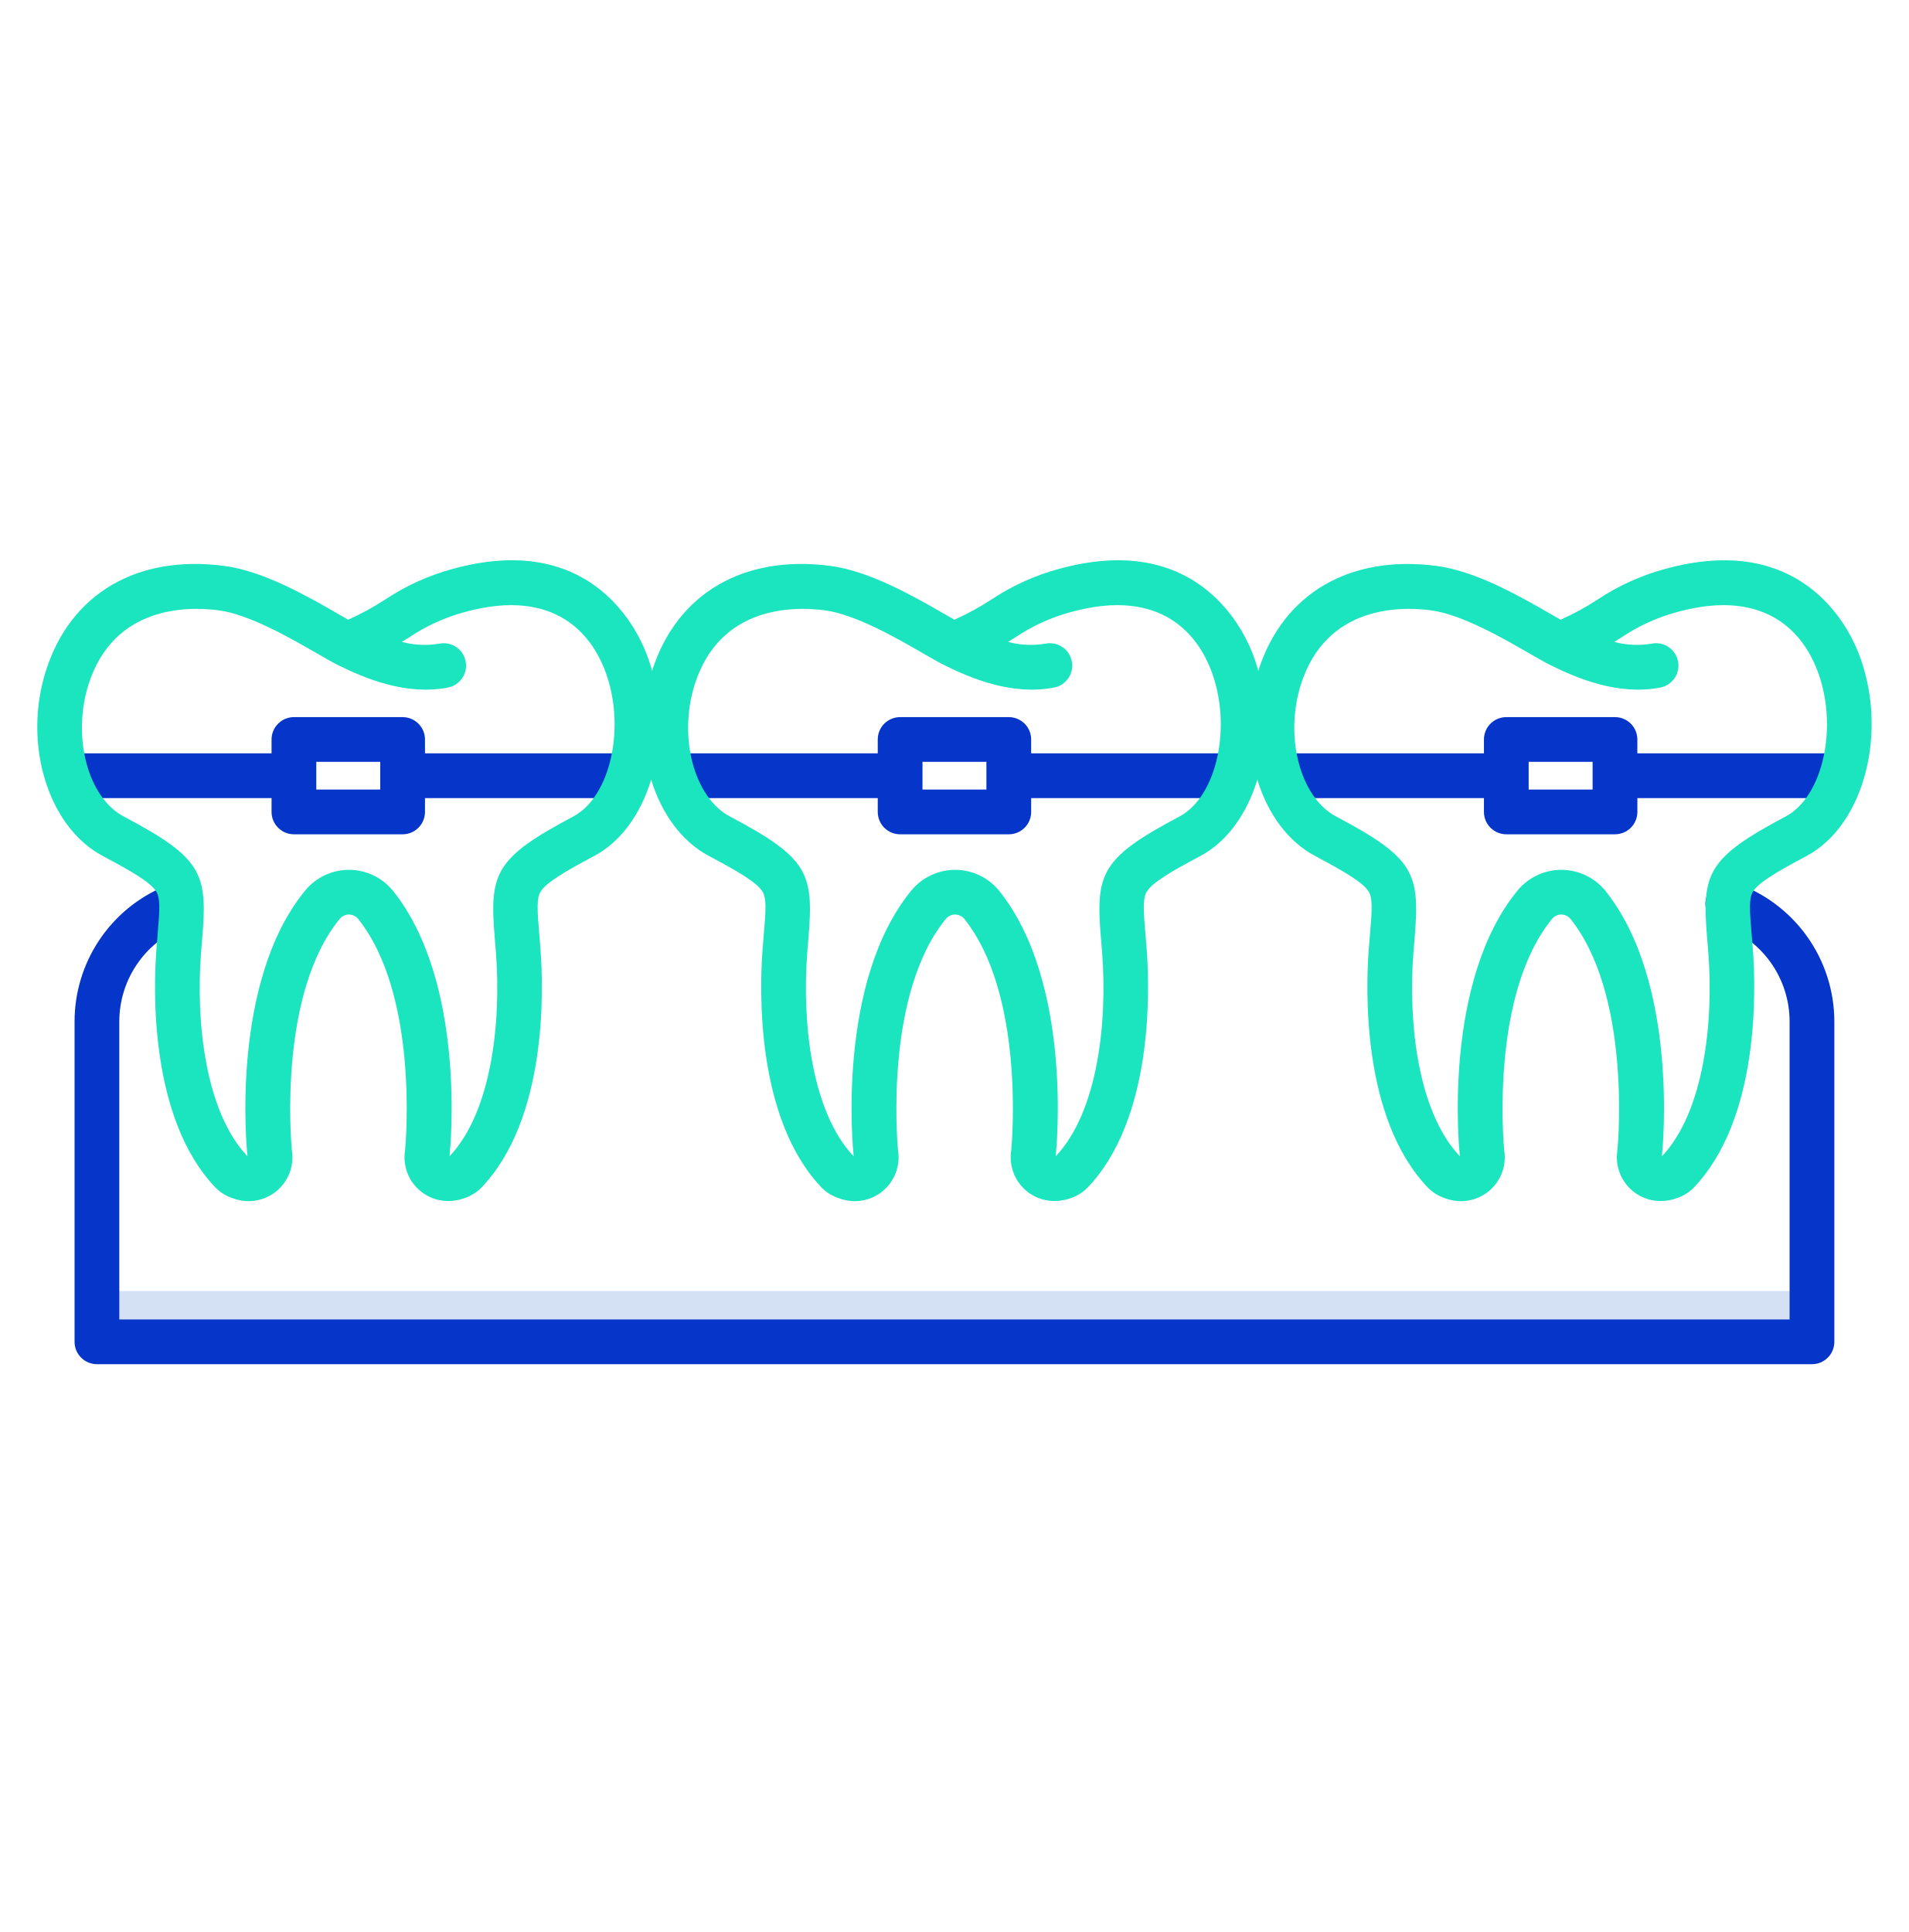
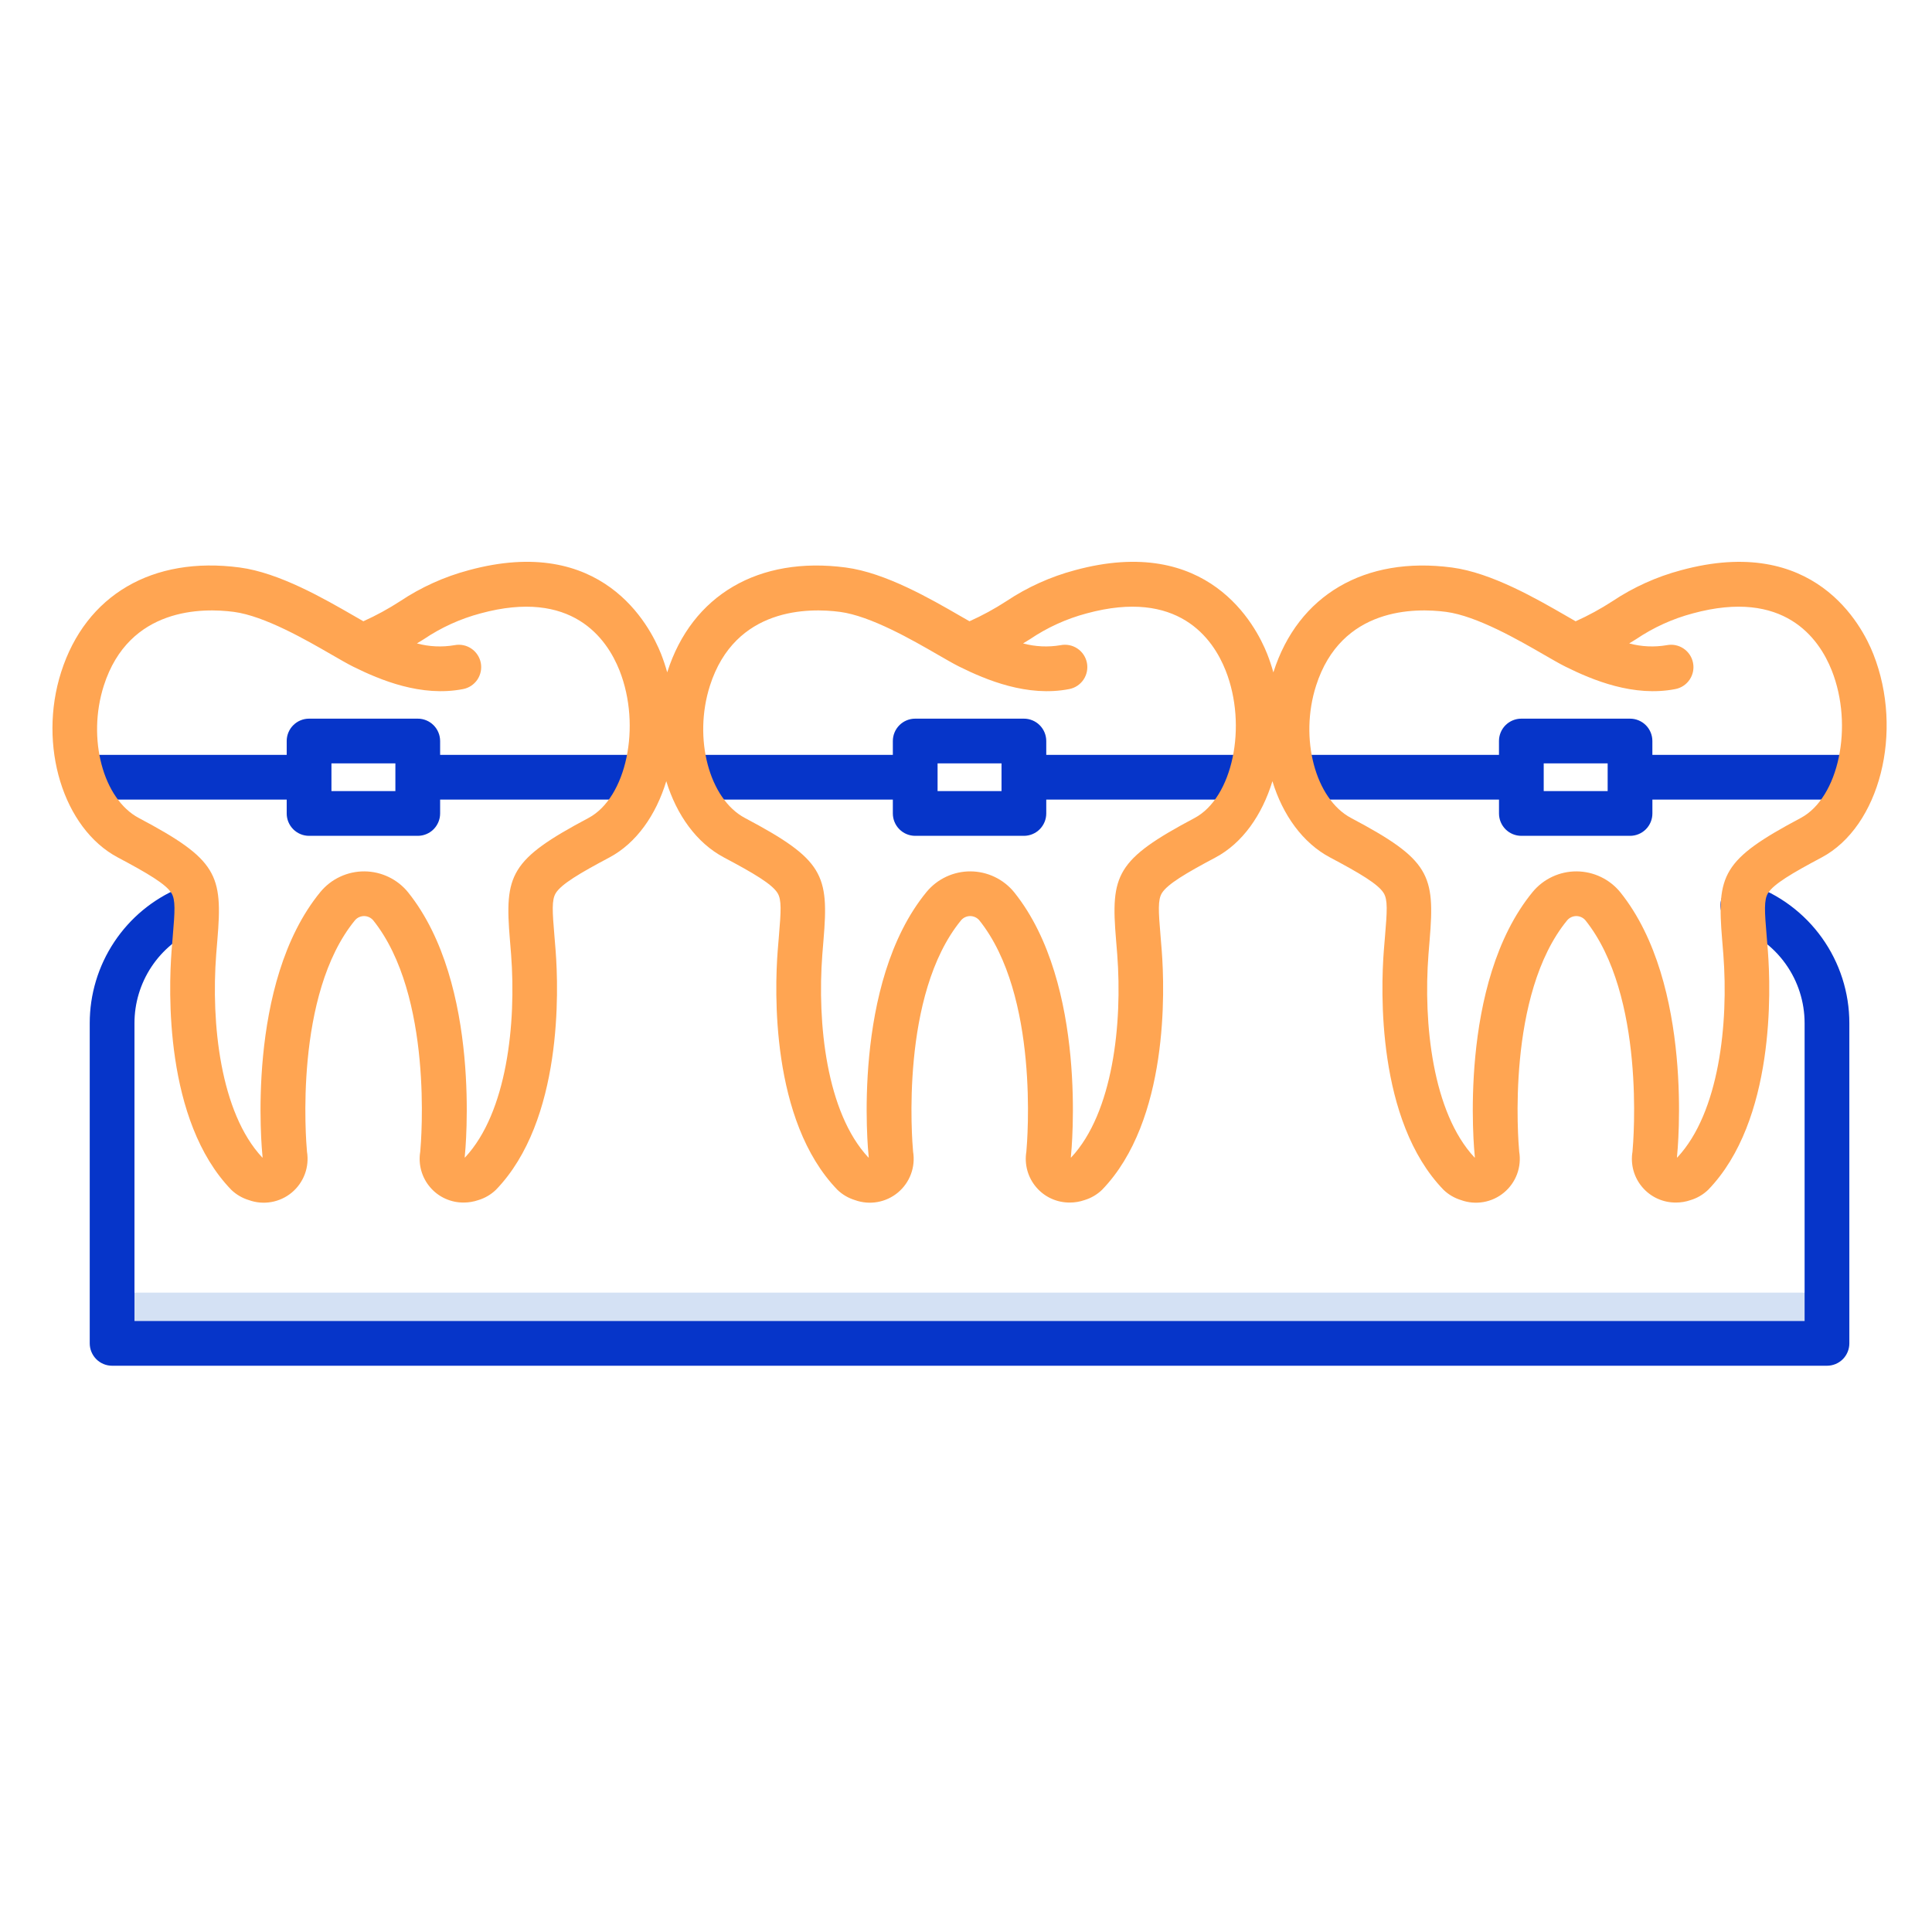
- <svg xmlns="http://www.w3.org/2000/svg" width="82" height="83" viewBox="0 0 82 83" fill="none">
-   <path d="M4.207 55.466H77.792V57.71H4.207V55.466Z" fill="#D4E1F4" />
-   <path d="M11.665 34.881C11.665 35.136 11.766 35.38 11.947 35.56C12.127 35.74 12.371 35.842 12.626 35.842H17.294C17.549 35.842 17.794 35.74 17.974 35.56C18.154 35.38 18.256 35.136 18.256 34.881V34.286H26.995V32.364H18.256V31.768C18.256 31.514 18.154 31.269 17.974 31.089C17.794 30.909 17.549 30.808 17.294 30.808H12.626C12.371 30.808 12.127 30.909 11.947 31.089C11.766 31.269 11.665 31.514 11.665 31.768V32.364H3.029C2.775 32.364 2.53 32.465 2.35 32.645C2.17 32.825 2.068 33.07 2.068 33.325C2.068 33.58 2.17 33.824 2.35 34.004C2.53 34.184 2.775 34.286 3.029 34.286H11.665V34.881ZM13.587 32.729H16.334V33.92H13.587V32.729Z" fill="#0635C9" />
-   <path d="M29.069 34.286H37.705V34.881C37.705 35.136 37.806 35.38 37.986 35.56C38.166 35.74 38.411 35.842 38.666 35.842H43.334C43.589 35.842 43.834 35.74 44.014 35.56C44.194 35.38 44.295 35.136 44.295 34.881V34.286H53.034V32.364H44.295V31.768C44.295 31.514 44.194 31.269 44.014 31.089C43.834 30.909 43.589 30.808 43.334 30.808H38.666C38.411 30.808 38.166 30.909 37.986 31.089C37.806 31.269 37.705 31.514 37.705 31.768V32.364H29.069C28.814 32.364 28.57 32.465 28.39 32.645C28.209 32.825 28.108 33.07 28.108 33.325C28.108 33.58 28.209 33.824 28.39 34.004C28.57 34.184 28.814 34.286 29.069 34.286ZM39.627 32.729H42.373V33.92H39.627V32.729Z" fill="#0635C9" />
-   <path d="M70.335 31.768C70.335 31.514 70.234 31.269 70.053 31.089C69.873 30.909 69.629 30.808 69.374 30.808H64.706C64.451 30.808 64.206 30.909 64.026 31.089C63.846 31.269 63.745 31.514 63.745 31.768V32.364H55.11C54.855 32.364 54.611 32.465 54.43 32.645C54.25 32.825 54.149 33.07 54.149 33.325C54.149 33.58 54.25 33.824 54.43 34.004C54.611 34.184 54.855 34.286 55.11 34.286H63.745V34.881C63.745 35.136 63.847 35.38 64.027 35.56C64.207 35.74 64.451 35.842 64.706 35.842H69.375C69.63 35.842 69.874 35.74 70.054 35.56C70.235 35.38 70.336 35.136 70.336 34.881V34.286H79.074V32.364H70.335V31.768ZM68.413 33.92H65.666V32.729H68.413V33.92Z" fill="#0635C9" />
-   <path d="M74.529 37.924C74.41 37.883 74.284 37.867 74.158 37.875C74.032 37.883 73.909 37.915 73.795 37.971C73.682 38.027 73.581 38.104 73.498 38.199C73.414 38.294 73.35 38.404 73.309 38.523C73.269 38.643 73.252 38.769 73.26 38.895C73.268 39.021 73.301 39.144 73.356 39.257C73.412 39.371 73.49 39.472 73.584 39.555C73.679 39.639 73.789 39.702 73.909 39.743C74.774 40.039 75.526 40.598 76.058 41.342C76.59 42.086 76.876 42.978 76.875 43.892V56.685H5.125V43.892C5.124 43.03 5.378 42.187 5.854 41.469C6.33 40.75 7.008 40.188 7.802 39.853C8.037 39.754 8.223 39.566 8.318 39.33C8.414 39.093 8.412 38.829 8.313 38.594C8.214 38.359 8.025 38.174 7.789 38.078C7.553 37.982 7.288 37.984 7.054 38.084C5.911 38.565 4.936 39.373 4.251 40.407C3.566 41.44 3.202 42.653 3.203 43.892V57.646C3.203 57.901 3.304 58.145 3.485 58.325C3.665 58.505 3.909 58.607 4.164 58.607H77.836C78.091 58.607 78.335 58.505 78.516 58.325C78.696 58.145 78.797 57.901 78.797 57.646V43.892C78.797 42.577 78.386 41.294 77.621 40.224C76.855 39.153 75.775 38.349 74.529 37.924Z" fill="#0635C9" />
-   <path d="M71.561 24.433C70.515 24.712 69.521 25.161 68.62 25.762C68.116 26.09 67.587 26.378 67.038 26.624C66.915 26.555 66.779 26.476 66.635 26.393C65.358 25.655 63.426 24.54 61.728 24.315C57.982 23.817 55.114 25.497 54.056 28.805L54.052 28.82C53.978 28.552 53.89 28.289 53.789 28.031C53.298 26.791 51.252 22.87 45.521 24.432C44.474 24.711 43.481 25.16 42.58 25.762C42.075 26.089 41.546 26.378 40.998 26.624C40.875 26.554 40.739 26.476 40.595 26.393C39.317 25.655 37.386 24.54 35.687 24.314C31.942 23.817 29.074 25.496 28.016 28.805C28.014 28.809 28.013 28.814 28.012 28.819C27.938 28.552 27.85 28.288 27.748 28.03C27.258 26.791 25.212 22.869 19.481 24.432C18.434 24.711 17.44 25.16 16.539 25.761C16.035 26.089 15.506 26.377 14.957 26.623C14.834 26.554 14.699 26.475 14.555 26.392C13.277 25.654 11.346 24.539 9.647 24.314C5.9 23.816 3.034 25.495 1.976 28.804C0.969 31.954 2.062 35.529 4.413 36.773C5.689 37.448 6.474 37.915 6.712 38.3C6.893 38.591 6.86 39.079 6.77 40.155C6.754 40.351 6.736 40.561 6.719 40.787C6.592 42.442 6.403 48.072 9.284 51.048C9.497 51.254 9.756 51.405 10.039 51.491C10.348 51.602 10.681 51.631 11.004 51.574C11.328 51.517 11.631 51.376 11.883 51.166C12.136 50.956 12.329 50.683 12.443 50.375C12.558 50.067 12.589 49.734 12.536 49.41C12.491 48.929 11.974 42.663 14.601 39.465C14.649 39.41 14.709 39.365 14.776 39.335C14.844 39.304 14.917 39.289 14.99 39.289C15.064 39.289 15.137 39.306 15.204 39.337C15.271 39.367 15.331 39.413 15.379 39.469C17.959 42.688 17.446 48.932 17.402 49.41C17.357 49.681 17.371 49.958 17.445 50.222C17.518 50.487 17.649 50.732 17.827 50.94C18.006 51.148 18.228 51.315 18.477 51.428C18.727 51.542 18.999 51.599 19.273 51.596C19.486 51.596 19.697 51.56 19.898 51.491C20.181 51.405 20.44 51.254 20.653 51.048C23.534 48.072 23.345 42.442 23.218 40.787C23.201 40.563 23.184 40.353 23.167 40.158C23.077 39.081 23.044 38.593 23.225 38.302C23.463 37.917 24.248 37.45 25.524 36.773C26.685 36.156 27.53 34.947 27.972 33.494C28.413 34.941 29.275 36.15 30.453 36.773C31.728 37.448 32.513 37.915 32.752 38.3C32.932 38.591 32.9 39.079 32.809 40.155C32.793 40.351 32.775 40.561 32.758 40.787C32.631 42.442 32.442 48.071 35.322 51.048C35.535 51.253 35.794 51.405 36.078 51.491C36.387 51.602 36.72 51.631 37.043 51.574C37.367 51.517 37.67 51.377 37.922 51.166C38.175 50.956 38.368 50.683 38.482 50.375C38.597 50.067 38.629 49.734 38.575 49.41C38.531 48.932 38.012 42.663 40.639 39.466C40.688 39.41 40.748 39.365 40.815 39.335C40.883 39.304 40.956 39.289 41.029 39.289C41.103 39.289 41.176 39.306 41.243 39.337C41.31 39.367 41.37 39.413 41.418 39.469C43.998 42.688 43.485 48.932 43.441 49.41C43.396 49.681 43.41 49.958 43.484 50.222C43.557 50.487 43.688 50.732 43.866 50.94C44.045 51.148 44.267 51.315 44.516 51.428C44.766 51.542 45.038 51.599 45.312 51.596C45.525 51.596 45.736 51.56 45.937 51.491C46.22 51.405 46.479 51.254 46.692 51.048C49.573 48.072 49.384 42.442 49.258 40.787C49.24 40.563 49.223 40.353 49.206 40.158C49.116 39.081 49.084 38.593 49.264 38.302C49.502 37.917 50.287 37.45 51.564 36.773C52.724 36.156 53.569 34.947 54.011 33.494C54.452 34.941 55.314 36.15 56.492 36.773C57.767 37.448 58.553 37.915 58.791 38.3C58.971 38.591 58.939 39.079 58.848 40.155C58.832 40.351 58.814 40.561 58.797 40.787C58.67 42.442 58.481 48.072 61.362 51.048C61.575 51.253 61.834 51.405 62.117 51.491C62.426 51.602 62.759 51.631 63.083 51.574C63.406 51.517 63.709 51.376 63.962 51.166C64.214 50.956 64.407 50.683 64.522 50.375C64.636 50.067 64.668 49.734 64.614 49.41C64.57 48.932 64.052 42.663 66.679 39.466C66.727 39.41 66.787 39.365 66.855 39.335C66.922 39.304 66.995 39.289 67.069 39.289C67.142 39.289 67.215 39.306 67.282 39.337C67.35 39.367 67.409 39.413 67.457 39.469C70.037 42.688 69.524 48.932 69.48 49.41C69.435 49.681 69.45 49.958 69.523 50.222C69.597 50.487 69.727 50.732 69.906 50.94C70.084 51.148 70.306 51.315 70.556 51.428C70.805 51.542 71.077 51.599 71.352 51.596C71.564 51.596 71.775 51.56 71.976 51.491C72.259 51.405 72.518 51.254 72.732 51.048C75.612 48.072 75.424 42.442 75.297 40.787C75.28 40.563 75.262 40.353 75.246 40.158C75.155 39.081 75.123 38.593 75.303 38.302C75.541 37.917 76.327 37.45 77.603 36.773C80.105 35.444 81.144 31.359 79.825 28.029C79.338 26.792 77.291 22.871 71.561 24.433ZM24.626 35.077C21.246 36.87 21.019 37.513 21.255 40.32C21.27 40.511 21.288 40.715 21.304 40.935C21.531 43.898 21.128 47.726 19.331 49.654L19.31 49.662C19.311 49.655 19.312 49.647 19.312 49.64C19.345 49.339 20.047 42.219 16.88 38.269C16.653 37.99 16.367 37.764 16.043 37.608C15.718 37.453 15.363 37.371 15.003 37.369C14.643 37.367 14.288 37.445 13.961 37.597C13.635 37.749 13.347 37.971 13.117 38.248C9.885 42.181 10.596 49.339 10.628 49.641C10.629 49.649 10.63 49.656 10.631 49.664L10.61 49.655C8.812 47.728 8.409 43.899 8.636 40.936C8.653 40.715 8.67 40.51 8.686 40.318C8.922 37.509 8.694 36.866 5.314 35.077C3.773 34.261 3.083 31.657 3.807 29.391C4.89 26.004 8.075 26.045 9.395 26.22C10.715 26.395 12.518 27.436 13.594 28.058C13.958 28.268 14.272 28.449 14.515 28.57C15.686 29.153 17.451 29.887 19.243 29.537C19.367 29.513 19.485 29.464 19.59 29.395C19.695 29.325 19.786 29.235 19.856 29.13C19.927 29.026 19.976 28.908 20.001 28.785C20.026 28.661 20.027 28.533 20.002 28.41C19.978 28.286 19.93 28.168 19.86 28.063C19.79 27.957 19.701 27.867 19.596 27.797C19.491 27.726 19.374 27.677 19.25 27.652C19.126 27.627 18.999 27.626 18.875 27.651C18.338 27.743 17.787 27.717 17.26 27.576C17.361 27.515 17.458 27.454 17.552 27.396C18.297 26.893 19.12 26.518 19.988 26.287C23.918 25.216 25.418 27.363 25.963 28.739C26.909 31.129 26.259 34.209 24.626 35.077ZM50.665 35.077C47.286 36.87 47.058 37.513 47.294 40.32C47.31 40.511 47.327 40.715 47.344 40.935C47.571 43.898 47.168 47.726 45.371 49.654L45.35 49.662C45.351 49.655 45.351 49.647 45.352 49.64C45.384 49.339 46.087 42.219 42.92 38.269C42.693 37.99 42.407 37.764 42.083 37.608C41.758 37.453 41.403 37.371 41.043 37.369C40.683 37.367 40.327 37.445 40.001 37.597C39.675 37.749 39.386 37.971 39.156 38.248C35.925 42.181 36.636 49.339 36.668 49.641C36.669 49.649 36.67 49.656 36.671 49.664L36.65 49.655C34.851 47.728 34.449 43.898 34.676 40.936C34.693 40.715 34.71 40.51 34.726 40.318C34.962 37.509 34.734 36.866 31.354 35.077C29.813 34.261 29.123 31.657 29.847 29.391C30.929 26.004 34.115 26.045 35.434 26.22C36.754 26.395 38.558 27.436 39.634 28.058C39.998 28.268 40.312 28.449 40.555 28.57C41.726 29.153 43.492 29.887 45.283 29.537C45.407 29.513 45.525 29.464 45.63 29.395C45.735 29.325 45.826 29.235 45.896 29.13C45.967 29.026 46.016 28.908 46.041 28.785C46.066 28.661 46.066 28.533 46.042 28.41C46.018 28.286 45.97 28.168 45.9 28.063C45.83 27.957 45.74 27.867 45.636 27.797C45.531 27.726 45.414 27.677 45.29 27.652C45.166 27.627 45.039 27.626 44.915 27.651C44.378 27.743 43.827 27.717 43.3 27.576C43.401 27.515 43.498 27.454 43.592 27.396C44.336 26.893 45.159 26.518 46.027 26.287C49.957 25.216 51.457 27.363 52.002 28.738C52.949 31.129 52.299 34.209 50.665 35.077ZM76.705 35.077C73.326 36.87 73.098 37.513 73.334 40.32C73.35 40.511 73.367 40.715 73.384 40.935C73.611 43.898 73.208 47.726 71.411 49.654L71.389 49.662C71.39 49.655 71.391 49.647 71.392 49.64C71.424 49.339 72.126 42.219 68.96 38.269C68.733 37.99 68.447 37.764 68.122 37.608C67.798 37.453 67.443 37.371 67.083 37.369C66.723 37.367 66.367 37.445 66.041 37.597C65.715 37.749 65.426 37.971 65.196 38.248C61.965 42.181 62.676 49.339 62.708 49.641C62.708 49.65 62.71 49.657 62.711 49.664L62.69 49.655C60.891 47.728 60.489 43.898 60.715 40.936C60.732 40.715 60.749 40.51 60.766 40.318C61.002 37.509 60.774 36.867 57.393 35.077C55.852 34.261 55.162 31.657 55.887 29.391C56.969 26.004 60.154 26.045 61.474 26.22C62.794 26.395 64.597 27.436 65.674 28.058C66.037 28.268 66.352 28.449 66.595 28.57C67.766 29.153 69.531 29.887 71.323 29.537C71.447 29.513 71.565 29.464 71.67 29.395C71.775 29.325 71.866 29.235 71.936 29.13C72.007 29.026 72.056 28.908 72.081 28.785C72.106 28.661 72.106 28.533 72.082 28.41C72.058 28.286 72.01 28.168 71.94 28.063C71.87 27.957 71.78 27.867 71.676 27.797C71.571 27.726 71.453 27.677 71.33 27.652C71.206 27.627 71.079 27.626 70.955 27.651C70.417 27.743 69.866 27.717 69.34 27.576C69.44 27.515 69.537 27.454 69.632 27.396C70.376 26.893 71.199 26.518 72.066 26.287C75.997 25.216 77.497 27.363 78.042 28.738C78.989 31.129 78.339 34.209 76.705 35.077Z" fill="#1AE5BE" />
+ <svg xmlns="http://www.w3.org/2000/svg" width="83" height="83" viewBox="0 0 83 83" fill="none">
+   <path d="M4.859 55.532H78.444V57.776H4.859V55.532Z" fill="#D4E1F4" />
+   <path d="M12.317 34.947C12.317 35.202 12.418 35.446 12.599 35.627C12.779 35.807 13.023 35.908 13.278 35.908H17.947C18.202 35.908 18.446 35.807 18.626 35.627C18.806 35.446 18.908 35.202 18.908 34.947V34.352H27.647V32.43H18.908V31.835C18.908 31.58 18.806 31.335 18.626 31.155C18.446 30.975 18.202 30.874 17.947 30.874H13.278C13.023 30.874 12.779 30.975 12.599 31.155C12.418 31.335 12.317 31.58 12.317 31.835V32.43H3.682C3.427 32.43 3.182 32.531 3.002 32.712C2.822 32.892 2.721 33.136 2.721 33.391C2.721 33.646 2.822 33.89 3.002 34.071C3.182 34.251 3.427 34.352 3.682 34.352H12.317V34.947ZM14.239 32.796H16.986V33.986H14.239V32.796Z" fill="#0635C9" />
+   <path d="M29.722 34.352H38.357V34.947C38.357 35.202 38.459 35.446 38.639 35.627C38.819 35.807 39.063 35.908 39.318 35.908H43.987C44.242 35.908 44.486 35.807 44.666 35.627C44.846 35.446 44.948 35.202 44.948 34.947V34.352H53.687V32.43H44.948V31.835C44.948 31.58 44.846 31.335 44.666 31.155C44.486 30.975 44.242 30.874 43.987 30.874H39.318C39.063 30.874 38.819 30.975 38.639 31.155C38.459 31.335 38.357 31.58 38.357 31.835V32.43H29.722C29.467 32.43 29.222 32.531 29.042 32.712C28.862 32.892 28.761 33.136 28.761 33.391C28.761 33.646 28.862 33.89 29.042 34.071C29.222 34.251 29.467 34.352 29.722 34.352ZM40.279 32.796H43.026V33.986H40.279V32.796Z" fill="#0635C9" />
+   <path d="M70.987 31.835C70.987 31.58 70.886 31.335 70.706 31.155C70.526 30.975 70.281 30.874 70.026 30.874H65.358C65.103 30.874 64.859 30.975 64.678 31.155C64.498 31.335 64.397 31.58 64.397 31.835V32.43H55.762C55.507 32.43 55.263 32.531 55.083 32.712C54.903 32.892 54.801 33.136 54.801 33.391C54.801 33.646 54.903 33.89 55.083 34.071C55.263 34.251 55.507 34.352 55.762 34.352H64.398V34.947C64.398 35.202 64.499 35.446 64.679 35.627C64.859 35.807 65.104 35.908 65.359 35.908H70.027C70.282 35.908 70.527 35.807 70.707 35.627C70.887 35.446 70.988 35.202 70.988 34.947V34.352H79.726V32.43H70.987V31.835ZM69.066 33.986H66.319V32.796H69.066V33.986Z" fill="#0635C9" />
+   <path d="M75.181 37.99C75.062 37.95 74.936 37.933 74.81 37.941C74.684 37.949 74.561 37.982 74.448 38.037C74.334 38.093 74.233 38.17 74.15 38.265C74.066 38.36 74.002 38.47 73.962 38.59C73.921 38.709 73.904 38.835 73.912 38.961C73.92 39.087 73.953 39.21 74.009 39.324C74.064 39.437 74.142 39.538 74.237 39.621C74.331 39.705 74.442 39.769 74.561 39.809C75.427 40.105 76.178 40.664 76.71 41.408C77.242 42.152 77.528 43.044 77.527 43.959V56.751H5.777V43.959C5.776 43.097 6.03 42.254 6.506 41.535C6.982 40.816 7.66 40.255 8.455 39.92C8.689 39.821 8.875 39.632 8.971 39.396C9.066 39.16 9.064 38.895 8.965 38.66C8.866 38.426 8.677 38.24 8.441 38.144C8.205 38.048 7.941 38.05 7.706 38.15C6.563 38.631 5.589 39.439 4.904 40.473C4.219 41.506 3.854 42.719 3.855 43.959V57.712C3.855 57.967 3.957 58.211 4.137 58.392C4.317 58.572 4.562 58.673 4.816 58.673H78.488C78.743 58.673 78.988 58.572 79.168 58.392C79.348 58.211 79.449 57.967 79.449 57.712V43.959C79.45 42.643 79.038 41.36 78.273 40.29C77.508 39.219 76.427 38.416 75.181 37.99Z" fill="#0635C9" />
+   <path d="M72.213 24.499C71.167 24.778 70.173 25.227 69.272 25.828C68.768 26.156 68.239 26.444 67.69 26.691C67.567 26.621 67.432 26.543 67.288 26.459C66.01 25.722 64.079 24.606 62.38 24.381C58.635 23.883 55.767 25.563 54.709 28.872L54.704 28.886C54.63 28.618 54.542 28.355 54.441 28.097C53.95 26.858 51.904 22.936 46.173 24.498C45.127 24.778 44.133 25.227 43.232 25.828C42.728 26.156 42.199 26.444 41.65 26.69C41.527 26.62 41.391 26.542 41.247 26.459C39.97 25.721 38.039 24.606 36.34 24.381C32.594 23.883 29.726 25.562 28.668 28.871C28.667 28.876 28.665 28.881 28.664 28.885C28.59 28.618 28.502 28.355 28.401 28.096C27.91 26.857 25.864 22.936 20.133 24.498C19.087 24.777 18.093 25.226 17.192 25.827C16.687 26.155 16.158 26.443 15.61 26.69C15.487 26.62 15.351 26.542 15.207 26.458C13.929 25.721 11.998 24.605 10.299 24.38C6.553 23.882 3.686 25.562 2.628 28.87C1.621 32.02 2.715 35.595 5.066 36.839C6.341 37.515 7.126 37.981 7.365 38.366C7.545 38.657 7.513 39.145 7.422 40.221C7.406 40.417 7.388 40.627 7.371 40.853C7.244 42.508 7.055 48.138 9.936 51.115C10.149 51.32 10.408 51.471 10.691 51.557C11 51.669 11.333 51.697 11.657 51.64C11.98 51.583 12.283 51.443 12.536 51.232C12.788 51.022 12.981 50.749 13.096 50.441C13.21 50.133 13.242 49.8 13.188 49.476C13.144 48.996 12.626 42.729 15.253 39.532C15.302 39.476 15.361 39.431 15.429 39.401C15.496 39.371 15.569 39.355 15.643 39.355C15.716 39.356 15.789 39.372 15.856 39.403C15.923 39.434 15.983 39.479 16.031 39.535C18.611 42.754 18.098 48.998 18.054 49.477C18.009 49.747 18.023 50.024 18.097 50.289C18.171 50.553 18.301 50.798 18.48 51.006C18.658 51.215 18.88 51.382 19.13 51.495C19.38 51.608 19.651 51.665 19.926 51.662C20.138 51.662 20.349 51.626 20.55 51.557C20.834 51.471 21.092 51.32 21.305 51.115C24.186 48.138 23.997 42.508 23.871 40.853C23.854 40.629 23.836 40.419 23.82 40.224C23.729 39.148 23.697 38.66 23.877 38.368C24.115 37.984 24.901 37.516 26.177 36.839C27.338 36.223 28.183 35.013 28.624 33.56C29.065 35.007 29.927 36.216 31.105 36.839C32.381 37.515 33.166 37.981 33.404 38.366C33.584 38.657 33.552 39.145 33.462 40.221C33.445 40.417 33.427 40.627 33.41 40.853C33.283 42.508 33.094 48.138 35.975 51.114C36.188 51.32 36.447 51.471 36.73 51.557C37.039 51.669 37.372 51.697 37.696 51.64C38.019 51.583 38.322 51.443 38.575 51.232C38.827 51.022 39.02 50.749 39.135 50.441C39.249 50.133 39.281 49.801 39.227 49.477C39.183 48.998 38.665 42.73 41.292 39.532C41.34 39.476 41.4 39.432 41.468 39.401C41.535 39.371 41.608 39.355 41.682 39.355C41.755 39.356 41.828 39.372 41.895 39.403C41.962 39.434 42.022 39.479 42.07 39.535C44.65 42.754 44.137 48.998 44.093 49.477C44.048 49.747 44.063 50.024 44.136 50.289C44.21 50.553 44.34 50.798 44.519 51.006C44.697 51.215 44.919 51.382 45.169 51.495C45.419 51.608 45.69 51.665 45.965 51.662C46.177 51.662 46.388 51.627 46.589 51.557C46.873 51.472 47.132 51.32 47.345 51.115C50.225 48.138 50.036 42.508 49.91 40.853C49.893 40.629 49.875 40.419 49.859 40.224C49.768 39.148 49.736 38.66 49.916 38.368C50.154 37.984 50.94 37.516 52.216 36.839C53.377 36.223 54.222 35.013 54.664 33.56C55.104 35.007 55.966 36.216 57.144 36.839C58.42 37.515 59.205 37.981 59.443 38.366C59.624 38.657 59.591 39.145 59.501 40.221C59.485 40.417 59.466 40.627 59.449 40.853C59.323 42.508 59.134 48.138 62.014 51.114C62.227 51.32 62.486 51.471 62.769 51.557C63.078 51.669 63.411 51.697 63.735 51.64C64.058 51.583 64.362 51.443 64.614 51.232C64.867 51.022 65.059 50.749 65.174 50.441C65.288 50.133 65.32 49.801 65.266 49.477C65.222 48.998 64.704 42.73 67.331 39.532C67.38 39.476 67.44 39.432 67.507 39.401C67.574 39.371 67.647 39.355 67.721 39.355C67.795 39.356 67.868 39.372 67.935 39.403C68.002 39.434 68.061 39.479 68.109 39.535C70.69 42.754 70.177 48.998 70.133 49.477C70.087 49.747 70.102 50.024 70.175 50.289C70.249 50.553 70.379 50.798 70.558 51.006C70.736 51.215 70.958 51.382 71.208 51.495C71.458 51.608 71.73 51.665 72.004 51.662C72.216 51.662 72.427 51.627 72.629 51.557C72.912 51.472 73.171 51.32 73.384 51.115C76.265 48.138 76.076 42.508 75.949 40.853C75.932 40.629 75.915 40.419 75.898 40.224C75.808 39.148 75.775 38.66 75.956 38.368C76.194 37.984 76.979 37.516 78.255 36.839C80.757 35.511 81.796 31.426 80.478 28.096C79.99 26.858 77.944 22.937 72.213 24.499ZM25.278 35.143C21.899 36.937 21.671 37.579 21.907 40.387C21.923 40.577 21.94 40.782 21.957 41.002C22.183 43.965 21.781 47.792 19.983 49.72L19.962 49.728C19.963 49.721 19.964 49.714 19.965 49.706C19.997 49.405 20.699 42.286 17.532 38.335C17.306 38.056 17.02 37.83 16.695 37.675C16.37 37.519 16.016 37.437 15.656 37.435C15.296 37.433 14.94 37.511 14.614 37.663C14.287 37.815 13.999 38.037 13.769 38.314C10.537 42.247 11.248 49.405 11.28 49.708C11.281 49.715 11.282 49.723 11.284 49.73L11.262 49.722C9.464 47.794 9.062 43.965 9.288 41.002C9.305 40.781 9.322 40.576 9.338 40.384C9.575 37.576 9.346 36.933 5.966 35.143C4.425 34.327 3.735 31.724 4.459 29.458C5.542 26.071 8.727 26.112 10.047 26.287C11.367 26.461 13.17 27.502 14.246 28.124C14.61 28.334 14.924 28.516 15.167 28.637C16.339 29.219 18.103 29.953 19.896 29.603C20.02 29.579 20.137 29.531 20.243 29.461C20.348 29.391 20.438 29.301 20.509 29.197C20.579 29.092 20.628 28.974 20.653 28.851C20.678 28.727 20.679 28.6 20.655 28.476C20.631 28.352 20.582 28.234 20.512 28.129C20.443 28.024 20.353 27.933 20.248 27.863C20.144 27.792 20.026 27.743 19.902 27.718C19.779 27.693 19.651 27.693 19.527 27.717C18.99 27.809 18.439 27.784 17.912 27.642C18.013 27.581 18.11 27.521 18.205 27.462C18.949 26.959 19.772 26.584 20.64 26.353C24.57 25.282 26.07 27.43 26.615 28.805C27.561 31.195 26.912 34.276 25.278 35.143ZM51.318 35.143C47.938 36.937 47.711 37.579 47.947 40.387C47.963 40.577 47.98 40.782 47.997 41.002C48.223 43.965 47.82 47.792 46.023 49.72L46.002 49.728C46.003 49.721 46.004 49.714 46.005 49.706C46.037 49.405 46.739 42.286 43.572 38.335C43.345 38.056 43.059 37.83 42.735 37.675C42.41 37.519 42.055 37.437 41.695 37.435C41.336 37.433 40.98 37.511 40.653 37.663C40.327 37.815 40.039 38.037 39.809 38.314C36.577 42.247 37.288 49.405 37.32 49.708C37.321 49.715 37.322 49.723 37.324 49.73L37.302 49.722C35.504 47.794 35.102 43.965 35.328 41.002C35.345 40.781 35.362 40.576 35.378 40.384C35.615 37.576 35.386 36.933 32.006 35.143C30.465 34.327 29.775 31.724 30.499 29.458C31.582 26.071 34.767 26.112 36.087 26.287C37.406 26.461 39.21 27.502 40.286 28.124C40.65 28.334 40.964 28.516 41.207 28.637C42.379 29.219 44.144 29.953 45.936 29.603C46.06 29.579 46.177 29.531 46.283 29.461C46.388 29.391 46.478 29.301 46.549 29.197C46.619 29.092 46.668 28.974 46.693 28.851C46.718 28.727 46.719 28.6 46.695 28.476C46.67 28.352 46.622 28.234 46.552 28.129C46.483 28.024 46.393 27.933 46.288 27.863C46.184 27.792 46.066 27.743 45.942 27.718C45.819 27.693 45.691 27.693 45.567 27.717C45.03 27.809 44.479 27.784 43.952 27.642C44.053 27.581 44.15 27.521 44.245 27.462C44.989 26.959 45.811 26.584 46.679 26.353C50.61 25.282 52.11 27.429 52.654 28.805C53.601 31.196 52.952 34.276 51.318 35.143ZM77.357 35.143C73.978 36.937 73.751 37.579 73.986 40.387C74.002 40.577 74.02 40.782 74.036 41.002C74.263 43.965 73.86 47.792 72.063 49.72L72.042 49.728C72.043 49.721 72.044 49.714 72.044 49.706C72.076 49.405 72.779 42.286 69.612 38.335C69.385 38.056 69.099 37.83 68.775 37.675C68.45 37.519 68.095 37.437 67.735 37.435C67.375 37.433 67.019 37.511 66.693 37.663C66.367 37.815 66.078 38.037 65.848 38.314C62.617 42.247 63.328 49.405 63.36 49.708C63.36 49.716 63.362 49.724 63.363 49.73L63.342 49.722C61.544 47.794 61.141 43.965 61.368 41.002C61.385 40.781 61.402 40.576 61.418 40.385C61.654 37.576 61.426 36.933 58.046 35.143C56.505 34.327 55.815 31.724 56.539 29.458C57.622 26.071 60.807 26.112 62.127 26.287C63.447 26.461 65.25 27.502 66.326 28.124C66.69 28.334 67.004 28.516 67.247 28.637C68.418 29.219 70.183 29.953 71.975 29.603C72.099 29.579 72.217 29.531 72.322 29.461C72.428 29.391 72.518 29.301 72.588 29.197C72.659 29.092 72.708 28.974 72.733 28.851C72.758 28.727 72.759 28.6 72.734 28.476C72.71 28.352 72.662 28.234 72.592 28.129C72.522 28.024 72.433 27.933 72.328 27.863C72.223 27.792 72.106 27.743 71.982 27.718C71.858 27.693 71.731 27.693 71.607 27.717C71.07 27.809 70.519 27.784 69.992 27.642C70.093 27.581 70.19 27.521 70.284 27.462C71.028 26.959 71.851 26.584 72.719 26.353C76.649 25.282 78.149 27.429 78.694 28.805C79.641 31.196 78.991 34.276 77.357 35.143Z" fill="#FFA552" />
</svg>
